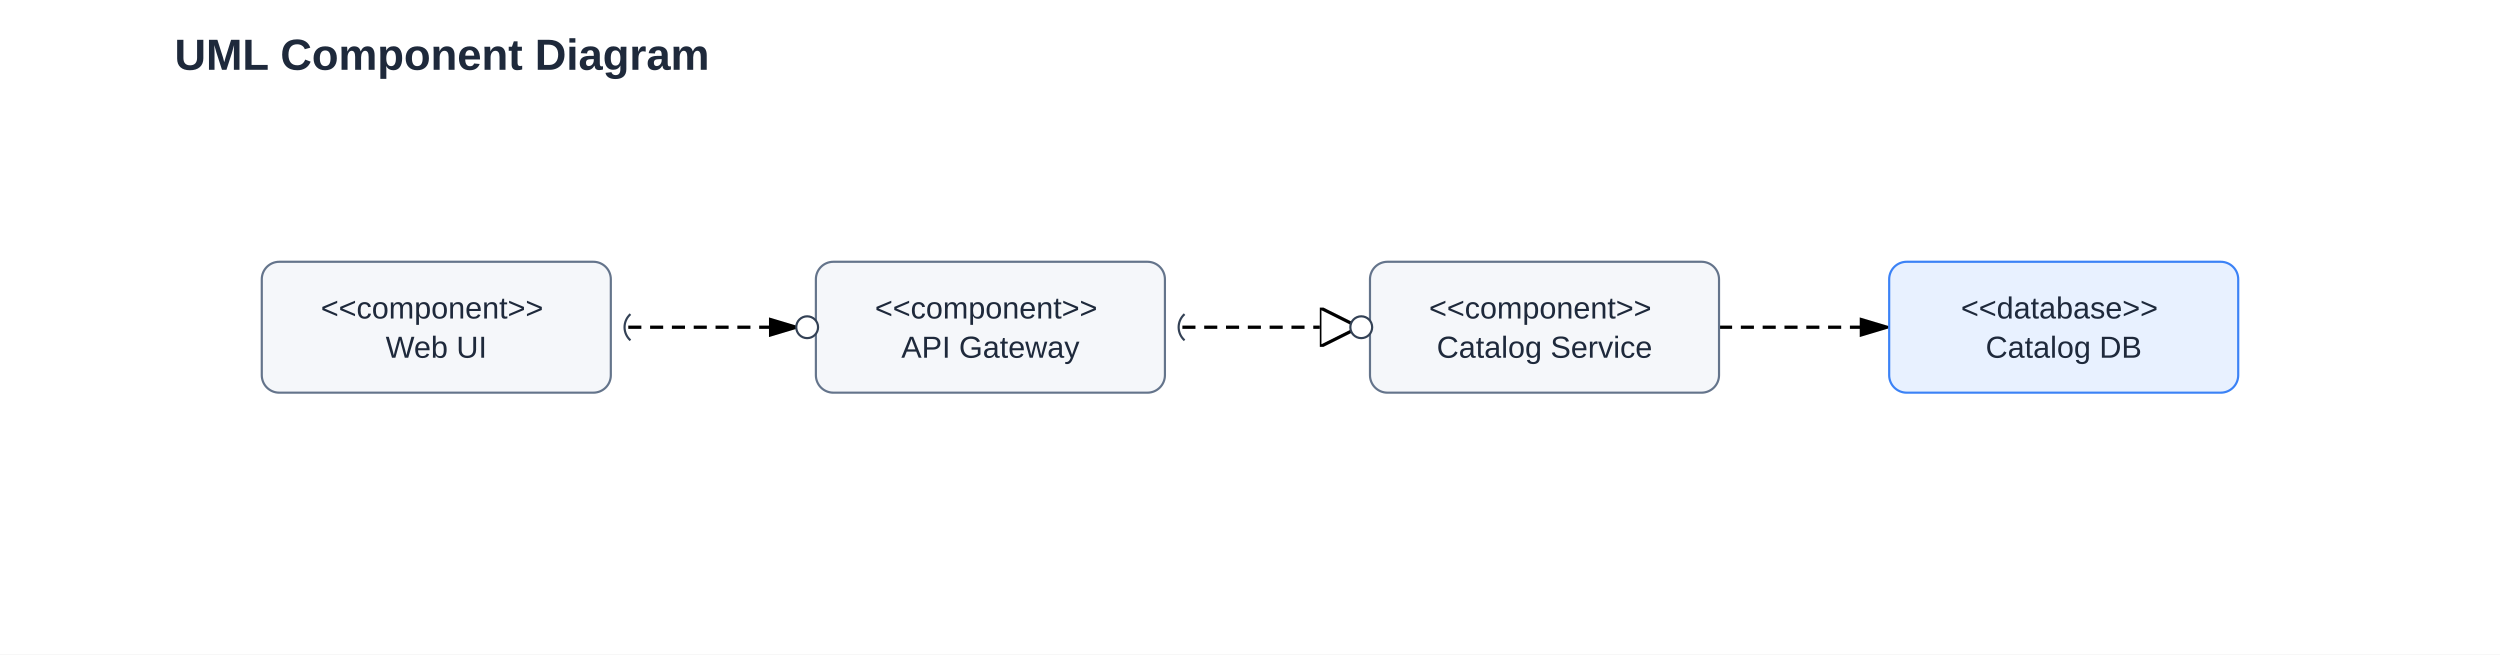
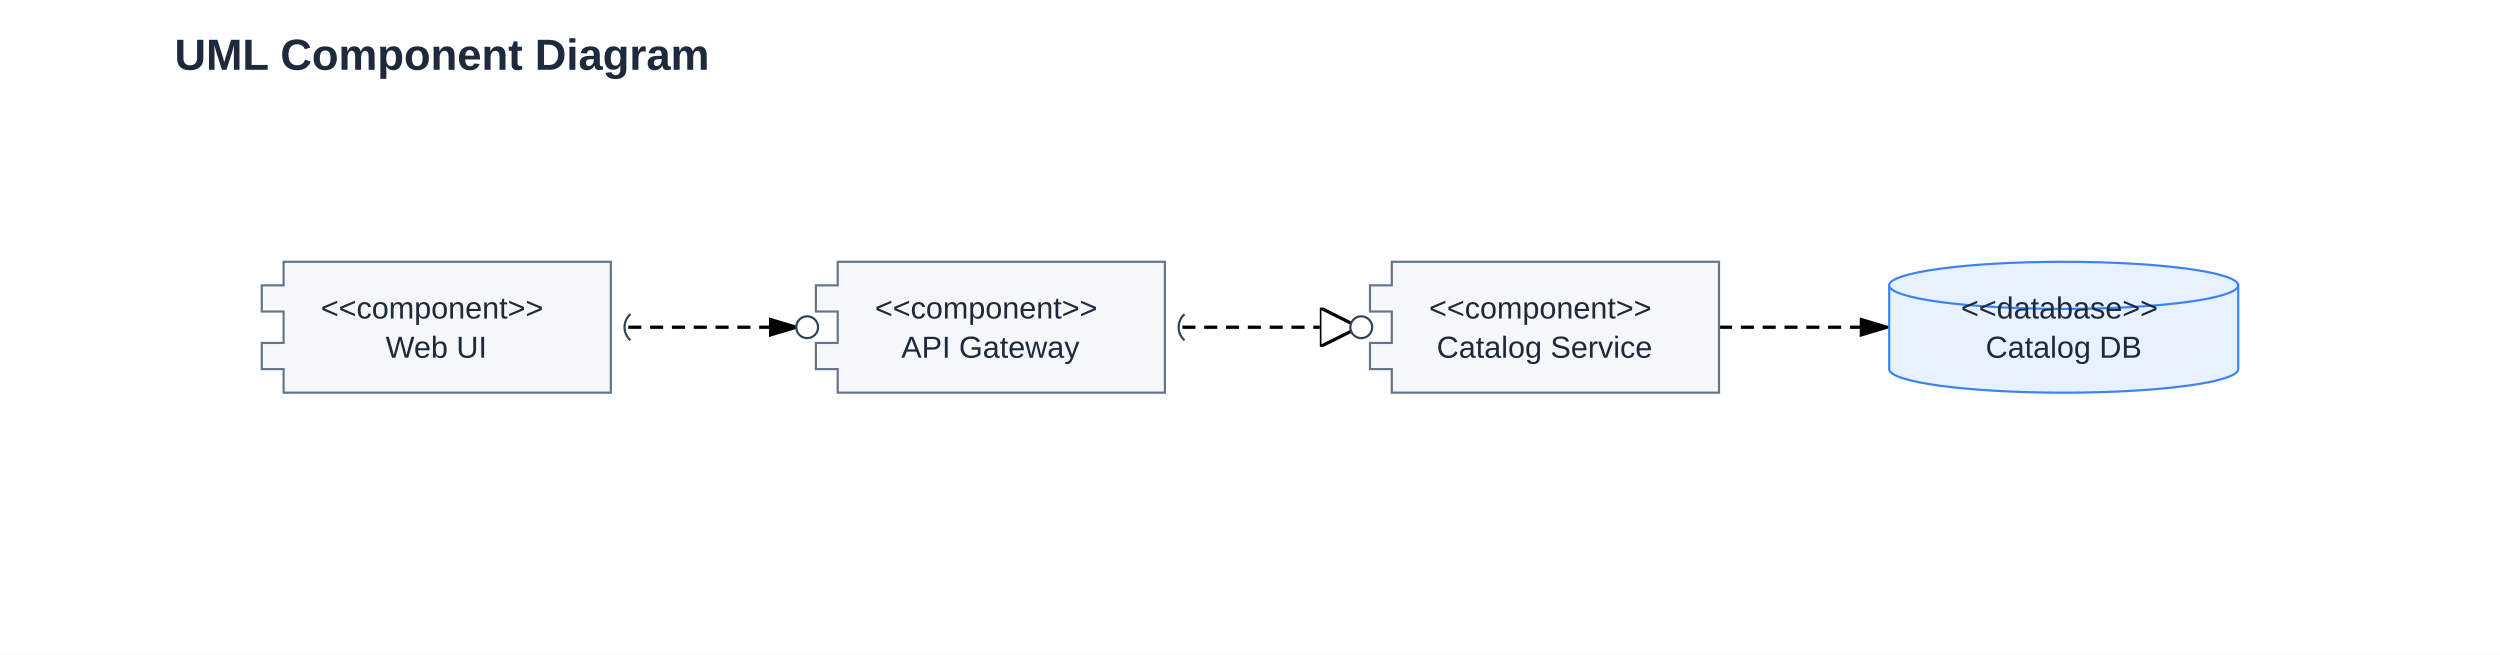
<svg xmlns="http://www.w3.org/2000/svg" width="1146" height="300" viewBox="0 0 1146 300">
  <defs>
    <marker id="arrow" markerWidth="10" markerHeight="10" refX="9" refY="3" orient="auto">
      <path d="M0,0 L10,3 L0,6 z" fill="#000000" />
    </marker>
    <marker id="triangle" markerWidth="12" markerHeight="12" refX="10" refY="6" orient="auto">
      <path d="M0,0 L12,6 L0,12 z" fill="white" stroke="#000000" />
    </marker>
    <marker id="diamondFilled" markerWidth="14" markerHeight="14" refX="7" refY="7" orient="auto">
      <path d="M0,7 L7,0 L14,7 L7,14 z" fill="#000000" />
    </marker>
    <marker id="diamondOpen" markerWidth="14" markerHeight="14" refX="7" refY="7" orient="auto">
      <path d="M0,7 L7,0 L14,7 L7,14 z" fill="white" stroke="#000000" />
    </marker>
    <marker id="erOne" markerWidth="12" markerHeight="14" refX="2" refY="7" orient="auto">
      <path d="M2,1V13 M6,1V13" stroke="#000" />
    </marker>
    <marker id="erMany" markerWidth="14" markerHeight="14" refX="2" refY="7" orient="auto">
      <path d="M2,7L12,1 M2,7L12,7 M2,7L12,13" stroke="#000" fill="none" />
    </marker>
    <marker id="erZeroOne" markerWidth="18" markerHeight="14" refX="2" refY="7" orient="auto">
      <circle cx="5" cy="7" r="3" fill="white" stroke="#000" />
      <path d="M11,1V13" stroke="#000" />
    </marker>
    <marker id="erZeroMany" markerWidth="20" markerHeight="20" refX="2" refY="7" orient="auto">
      <circle cx="4" cy="7" r="3" fill="white" stroke="#000" />
      <path d="M9,7L19,1 M9,7L19,7 M9,7L19,13" stroke="#000" fill="none" />
    </marker>
    <marker id="erOneMany" markerWidth="20" markerHeight="14" refX="2" refY="7" orient="auto">
      <path d="M3,1V13 M8,7L18,1 M8,7L18,7 M8,7L18,13" stroke="#000" fill="none" />
    </marker>
  </defs>
  <rect width="100%" height="100%" fill="#FFFFFF" />
  <text x="80" y="32" font-family="Arial" font-size="20" font-weight="bold" fill="#1E293B">UML Component Diagram</text>
  <path d="M 288 150 L 366 150" fill="none" stroke="#000000" stroke-width="1.5" marker-end="url(#arrow)" stroke-dasharray="6 4" />
  <path d="M 542 150 L 620 150" fill="none" stroke="#000000" stroke-width="1.5" marker-end="url(#triangle)" stroke-dasharray="6 4" />
  <path d="M 788 150 L 866 150" fill="none" stroke="#000000" stroke-width="1.5" marker-end="url(#arrow)" stroke-dasharray="6 4" />
  <g>
-     <rect x="120" y="120" width="160" height="60" rx="8" fill="#F5F7FA" stroke="#64748B" />
+     <path d="M130 120 H280 V180 H130 V169.2 H120 V157.2 H130 V142.8 H120 V130.8 H130 Z" fill="#F5F7FA" stroke="#64748B" />
    <text x="200" y="146" text-anchor="middle" font-family="Arial" font-size="14" fill="#1E293B">
      <tspan x="200" dy="0">&lt;&lt;component&gt;&gt;</tspan>
      <tspan x="200" dy="18">Web UI</tspan>
    </text>
  </g>
  <g>
-     <rect x="374" y="120" width="160" height="60" rx="8" fill="#F5F7FA" stroke="#64748B" />
+     <path d="M384 120 H534 V180 H384 V169.2 H374 V157.2 H384 V142.8 H374 V130.8 H384 Z" fill="#F5F7FA" stroke="#64748B" />
    <text x="454" y="146" text-anchor="middle" font-family="Arial" font-size="14" fill="#1E293B">
      <tspan x="454" dy="0">&lt;&lt;component&gt;&gt;</tspan>
      <tspan x="454" dy="18">API Gateway</tspan>
    </text>
  </g>
  <g>
-     <rect x="628" y="120" width="160" height="60" rx="8" fill="#F5F7FA" stroke="#64748B" />
+     <path d="M638 120 H788 V180 H638 V169.2 H628 V157.2 H638 V142.8 H628 V130.8 H638 Z" fill="#F5F7FA" stroke="#64748B" />
    <text x="708" y="146" text-anchor="middle" font-family="Arial" font-size="14" fill="#1E293B">
      <tspan x="708" dy="0">&lt;&lt;component&gt;&gt;</tspan>
      <tspan x="708" dy="18">Catalog Service</tspan>
    </text>
  </g>
  <g>
-     <rect x="866" y="120" width="160" height="60" rx="8" fill="#E8F1FF" stroke="#3B82F6" />
+     <path d="M866 130.8 V169.2 A80 10.8 0 0 0 1026 169.2 V130.8 Z" fill="#E8F1FF" stroke="#3B82F6" />
+     <ellipse cx="946" cy="130.8" rx="80" ry="10.8" fill="#E8F1FF" stroke="#3B82F6" />
    <text x="946" y="146" text-anchor="middle" font-family="Arial" font-size="14" fill="#1E293B">
      <tspan x="946" dy="0">&lt;&lt;database&gt;&gt;</tspan>
      <tspan x="946" dy="18">Catalog DB</tspan>
    </text>
  </g>
  <path d="M289 144A8 8 0 0 0 289 156" fill="none" stroke="#334155" />
  <circle cx="370" cy="150" r="5" fill="white" stroke="#334155" />
  <path d="M543 144A8 8 0 0 0 543 156" fill="none" stroke="#334155" />
  <circle cx="624" cy="150" r="5" fill="white" stroke="#334155" />
</svg>
